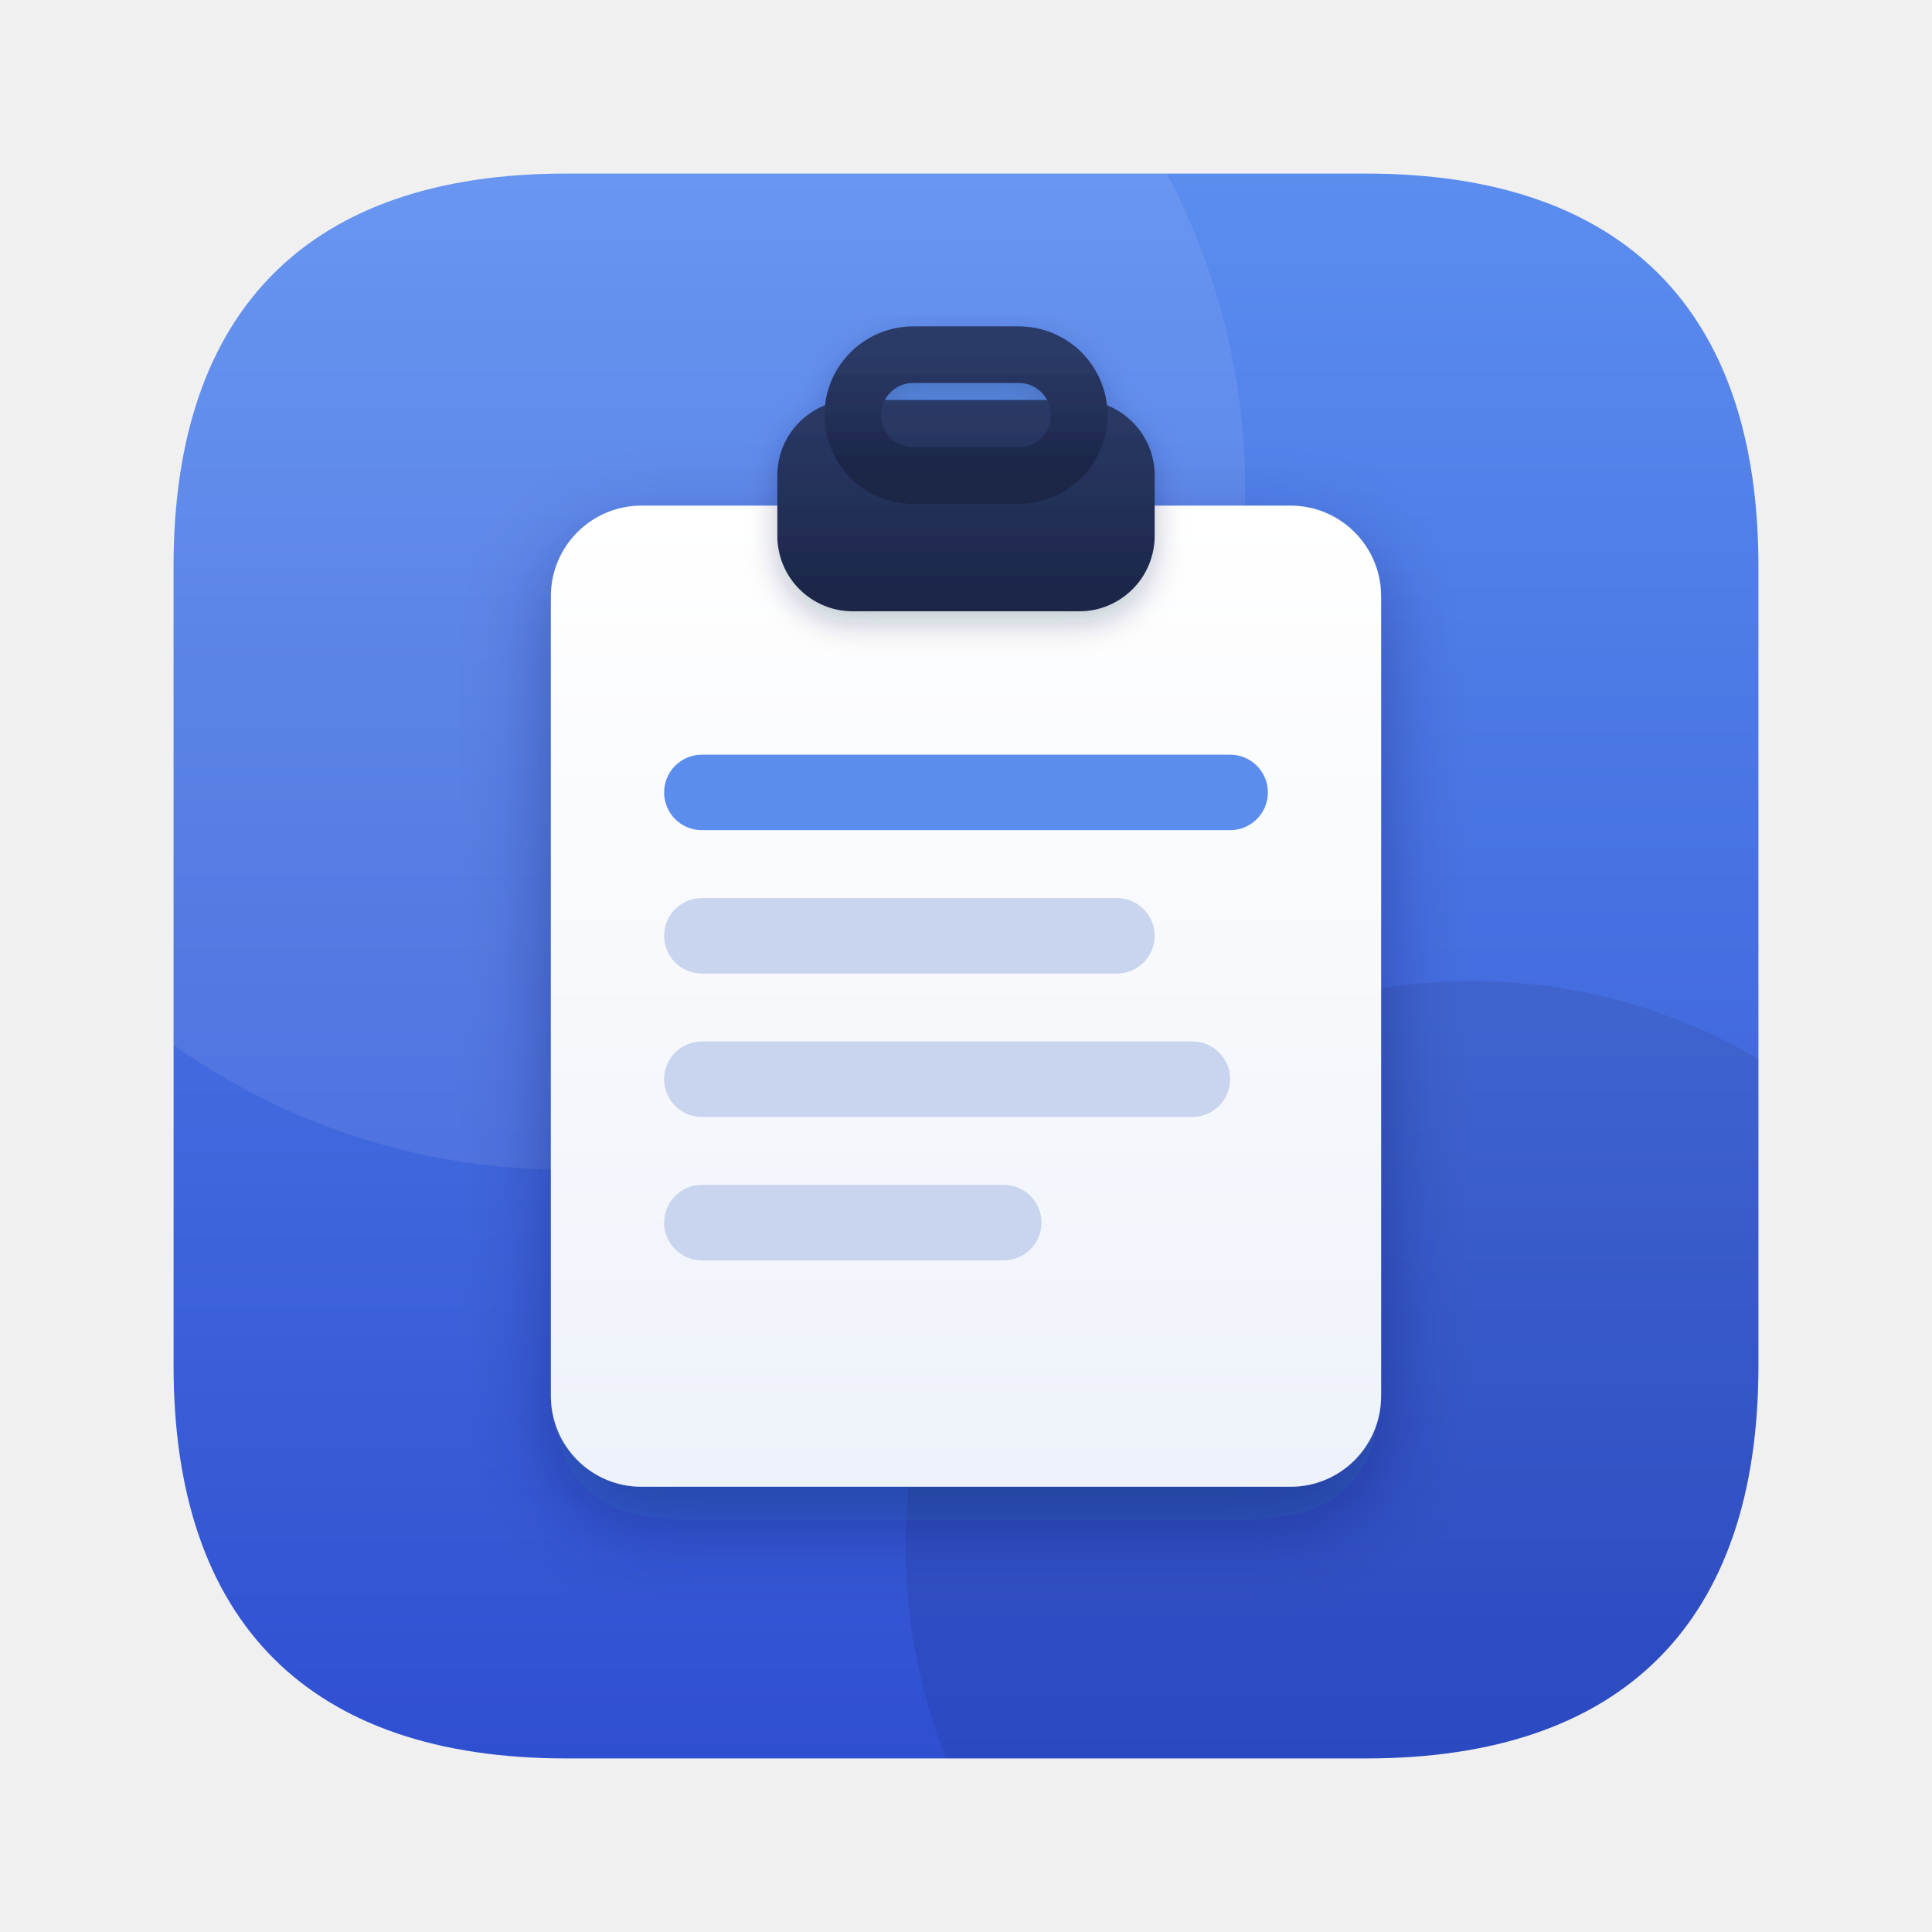
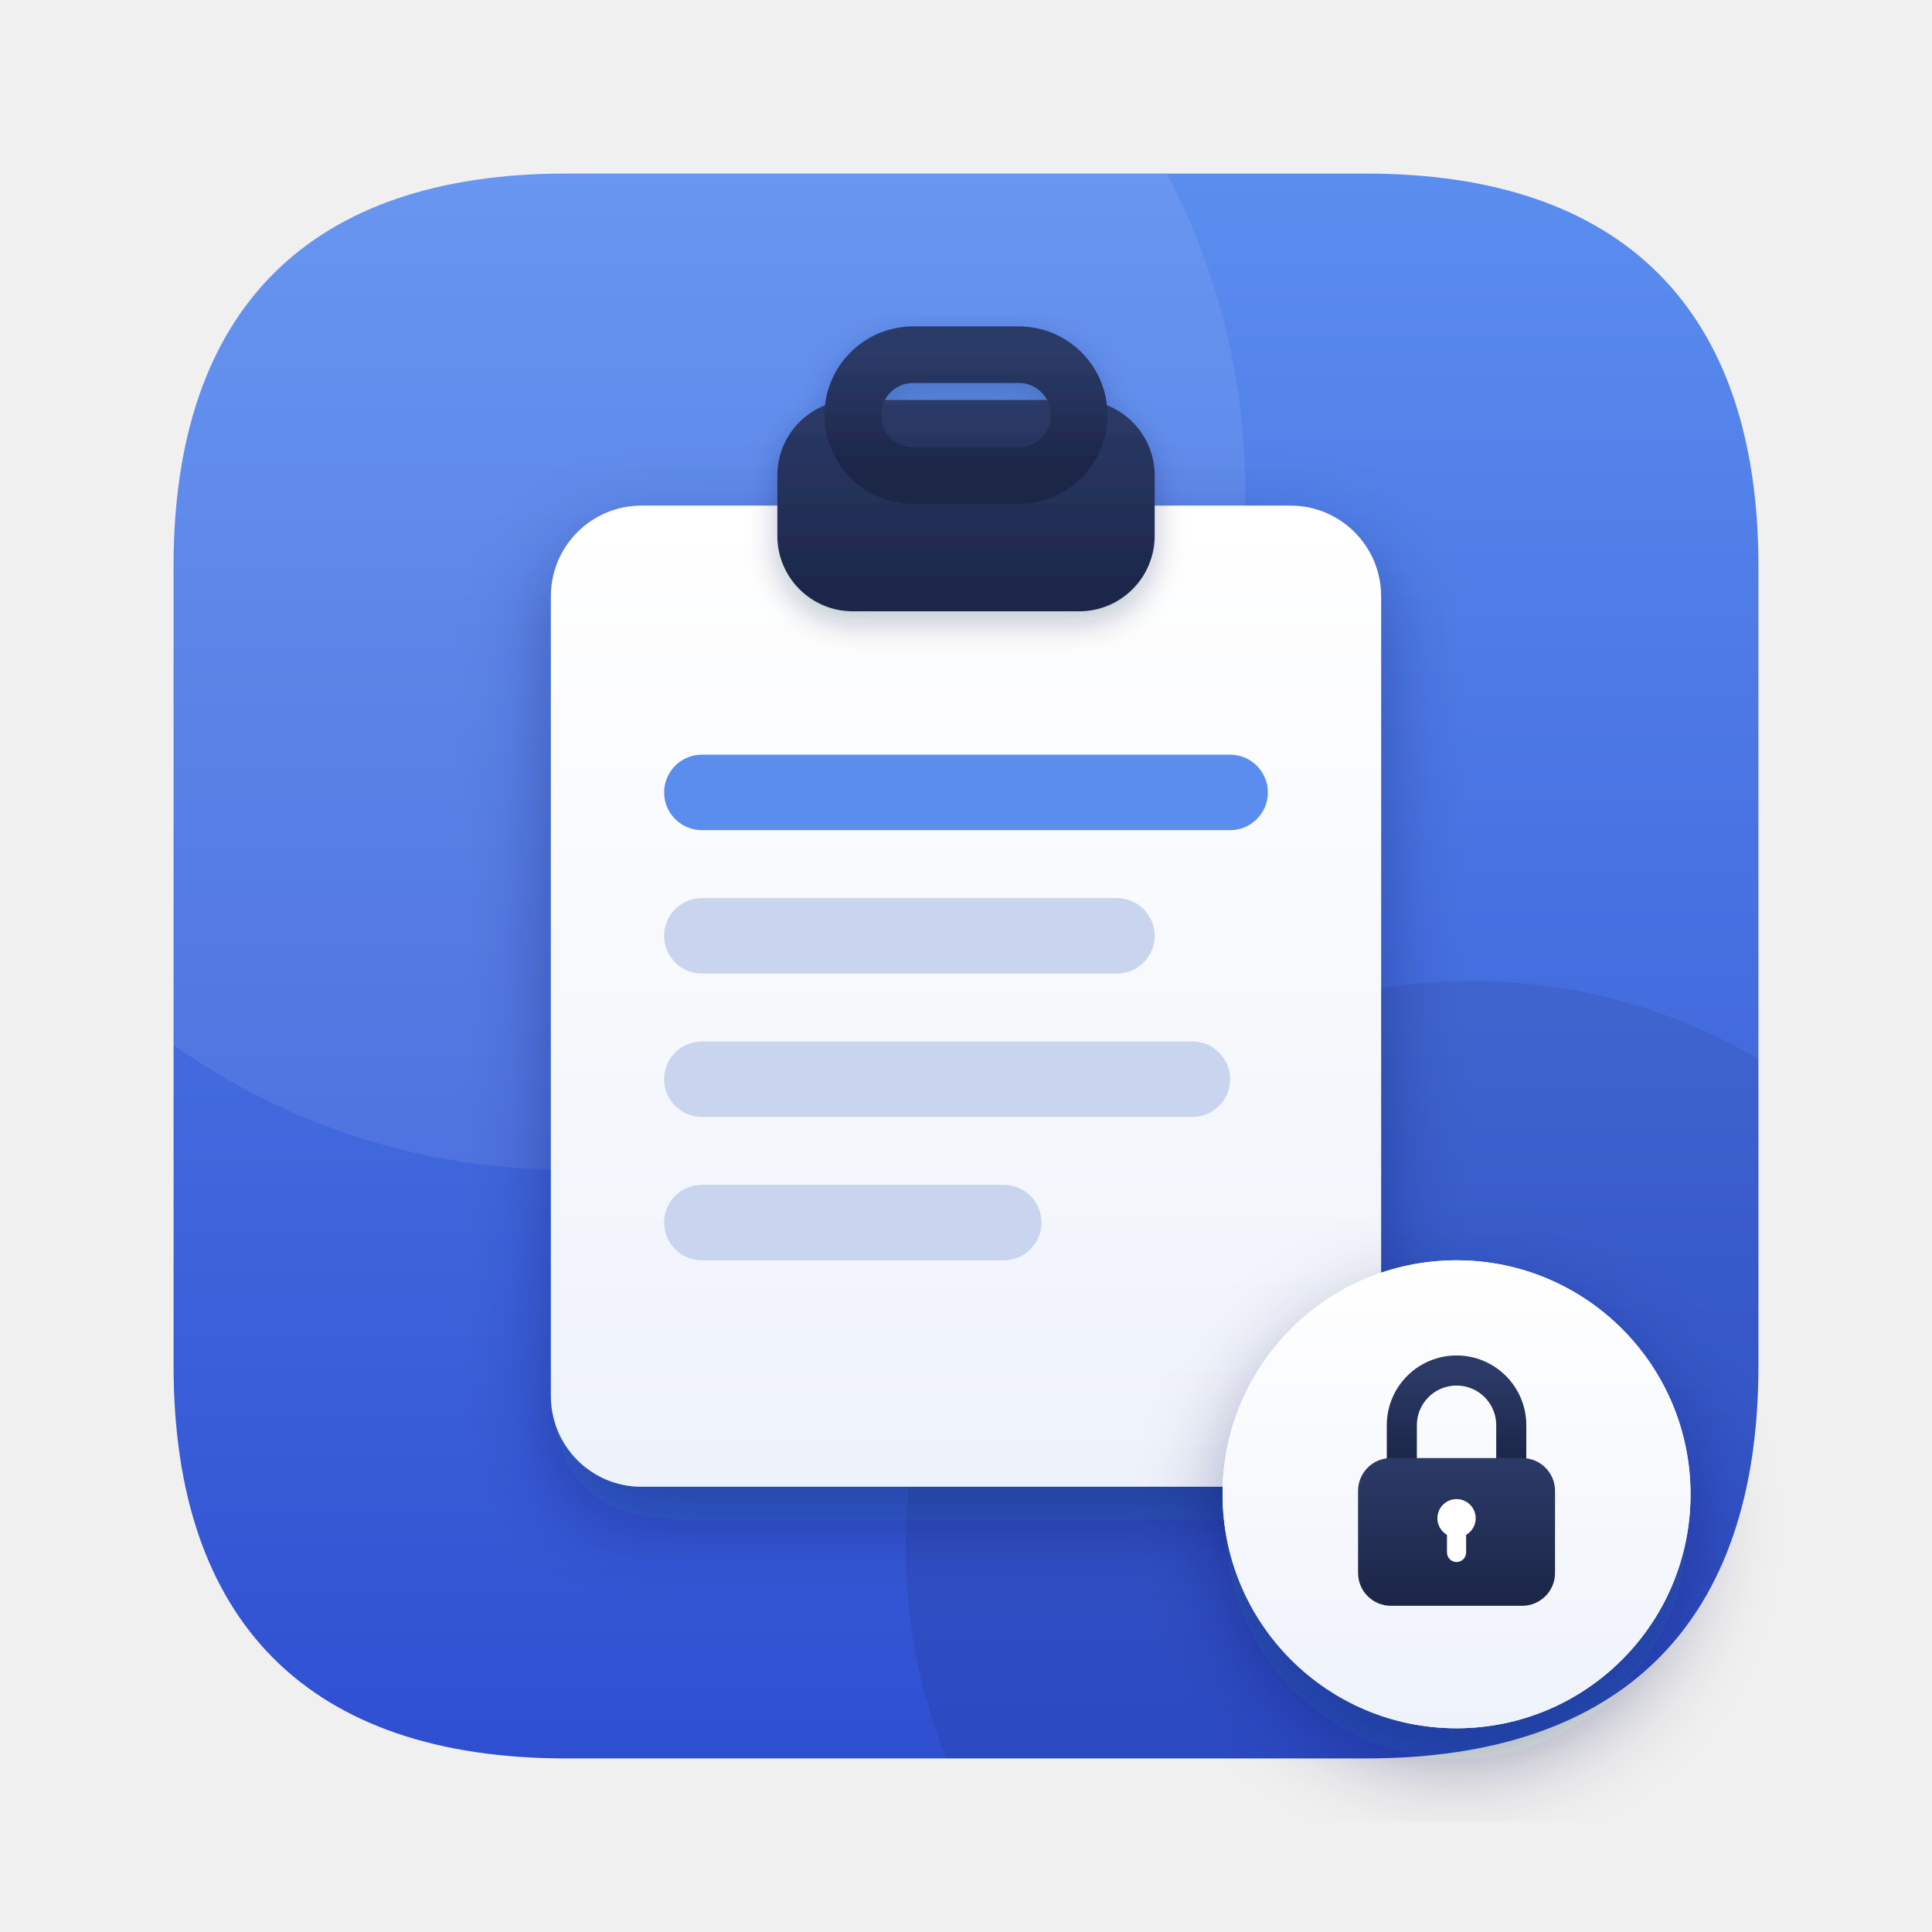
<svg xmlns="http://www.w3.org/2000/svg" width="1024" height="1024" viewBox="0 0 1024 1024">
  <defs>
    <linearGradient id="bg" x1="0" y1="0" x2="0" y2="1">
      <stop offset="0" stop-color="#5B8DEF" />
      <stop offset="1" stop-color="#2F4FD1" />
    </linearGradient>
    <linearGradient id="board" x1="0" y1="0" x2="0" y2="1">
      <stop offset="0" stop-color="#FFFFFF" />
      <stop offset="1" stop-color="#EEF2FA" />
    </linearGradient>
    <linearGradient id="clip" x1="0" y1="0" x2="0" y2="1">
      <stop offset="0" stop-color="#2B3A67" />
      <stop offset="1" stop-color="#1B2547" />
    </linearGradient>
    <filter id="shadow" x="-20%" y="-20%" width="140%" height="140%">
      <feDropShadow dx="0" dy="18" stdDeviation="22" flood-color="#0B1A4A" flood-opacity="0.35" />
    </filter>
    <filter id="softshadow" x="-20%" y="-20%" width="140%" height="140%">
      <feDropShadow dx="0" dy="6" stdDeviation="8" flood-color="#0B1A4A" flood-opacity="0.25" />
    </filter>
    <clipPath id="squircle">
      <path d="M 300 92 L 724 92 C 860 92 932 164 932 300 L 932 724 C 932 860 860 932 724 932 L 300 932 C 164 932 92 860 92 724 L 92 300 C 92 164 164 92 300 92 Z" />
    </clipPath>
  </defs>
  <g clip-path="url(#squircle)">
    <rect x="92" y="92" width="840" height="840" fill="url(#bg)" />
    <circle cx="300" cy="260" r="360" fill="#FFFFFF" opacity="0.08" />
    <circle cx="780" cy="820" r="300" fill="#000000" opacity="0.08" />
  </g>
  <g filter="url(#shadow)">
    <rect x="292" y="268" width="440" height="520" rx="48" fill="url(#board)" />
  </g>
  <rect x="352" y="400" width="320" height="40" rx="20" fill="#5B8DEF" />
  <rect x="352" y="476" width="260" height="40" rx="20" fill="#C9D4EE" />
  <rect x="352" y="552" width="300" height="40" rx="20" fill="#C9D4EE" />
  <rect x="352" y="628" width="200" height="40" rx="20" fill="#C9D4EE" />
  <g filter="url(#softshadow)">
    <rect x="412" y="212" width="200" height="112" rx="40" fill="url(#clip)" />
    <rect x="452" y="188" width="120" height="64" rx="32" fill="none" stroke="url(#clip)" stroke-width="30" />
  </g>
+   <g filter="url(#shadow)">
+     <circle cx="772" cy="792" r="124" fill="#FFFFFF" />
+   </g>
+   <circle cx="772" cy="792" r="124" fill="url(#board)" />
+   <g transform="translate(772,796) scale(1.45) translate(-50,-62)">
+     <path d="M 30 48 V 34 a 20 20 0 0 1 40 0 V 48" fill="none" stroke="url(#clip)" stroke-width="11" stroke-linecap="round" />
+     <rect x="14" y="46" width="72" height="54" rx="12" fill="url(#clip)" />
+     <circle cx="50" cy="68" r="7" fill="#FFFFFF" />
+     <rect x="46.5" y="68" width="7" height="16" rx="3.5" fill="#FFFFFF" />
+   </g>
</svg>
